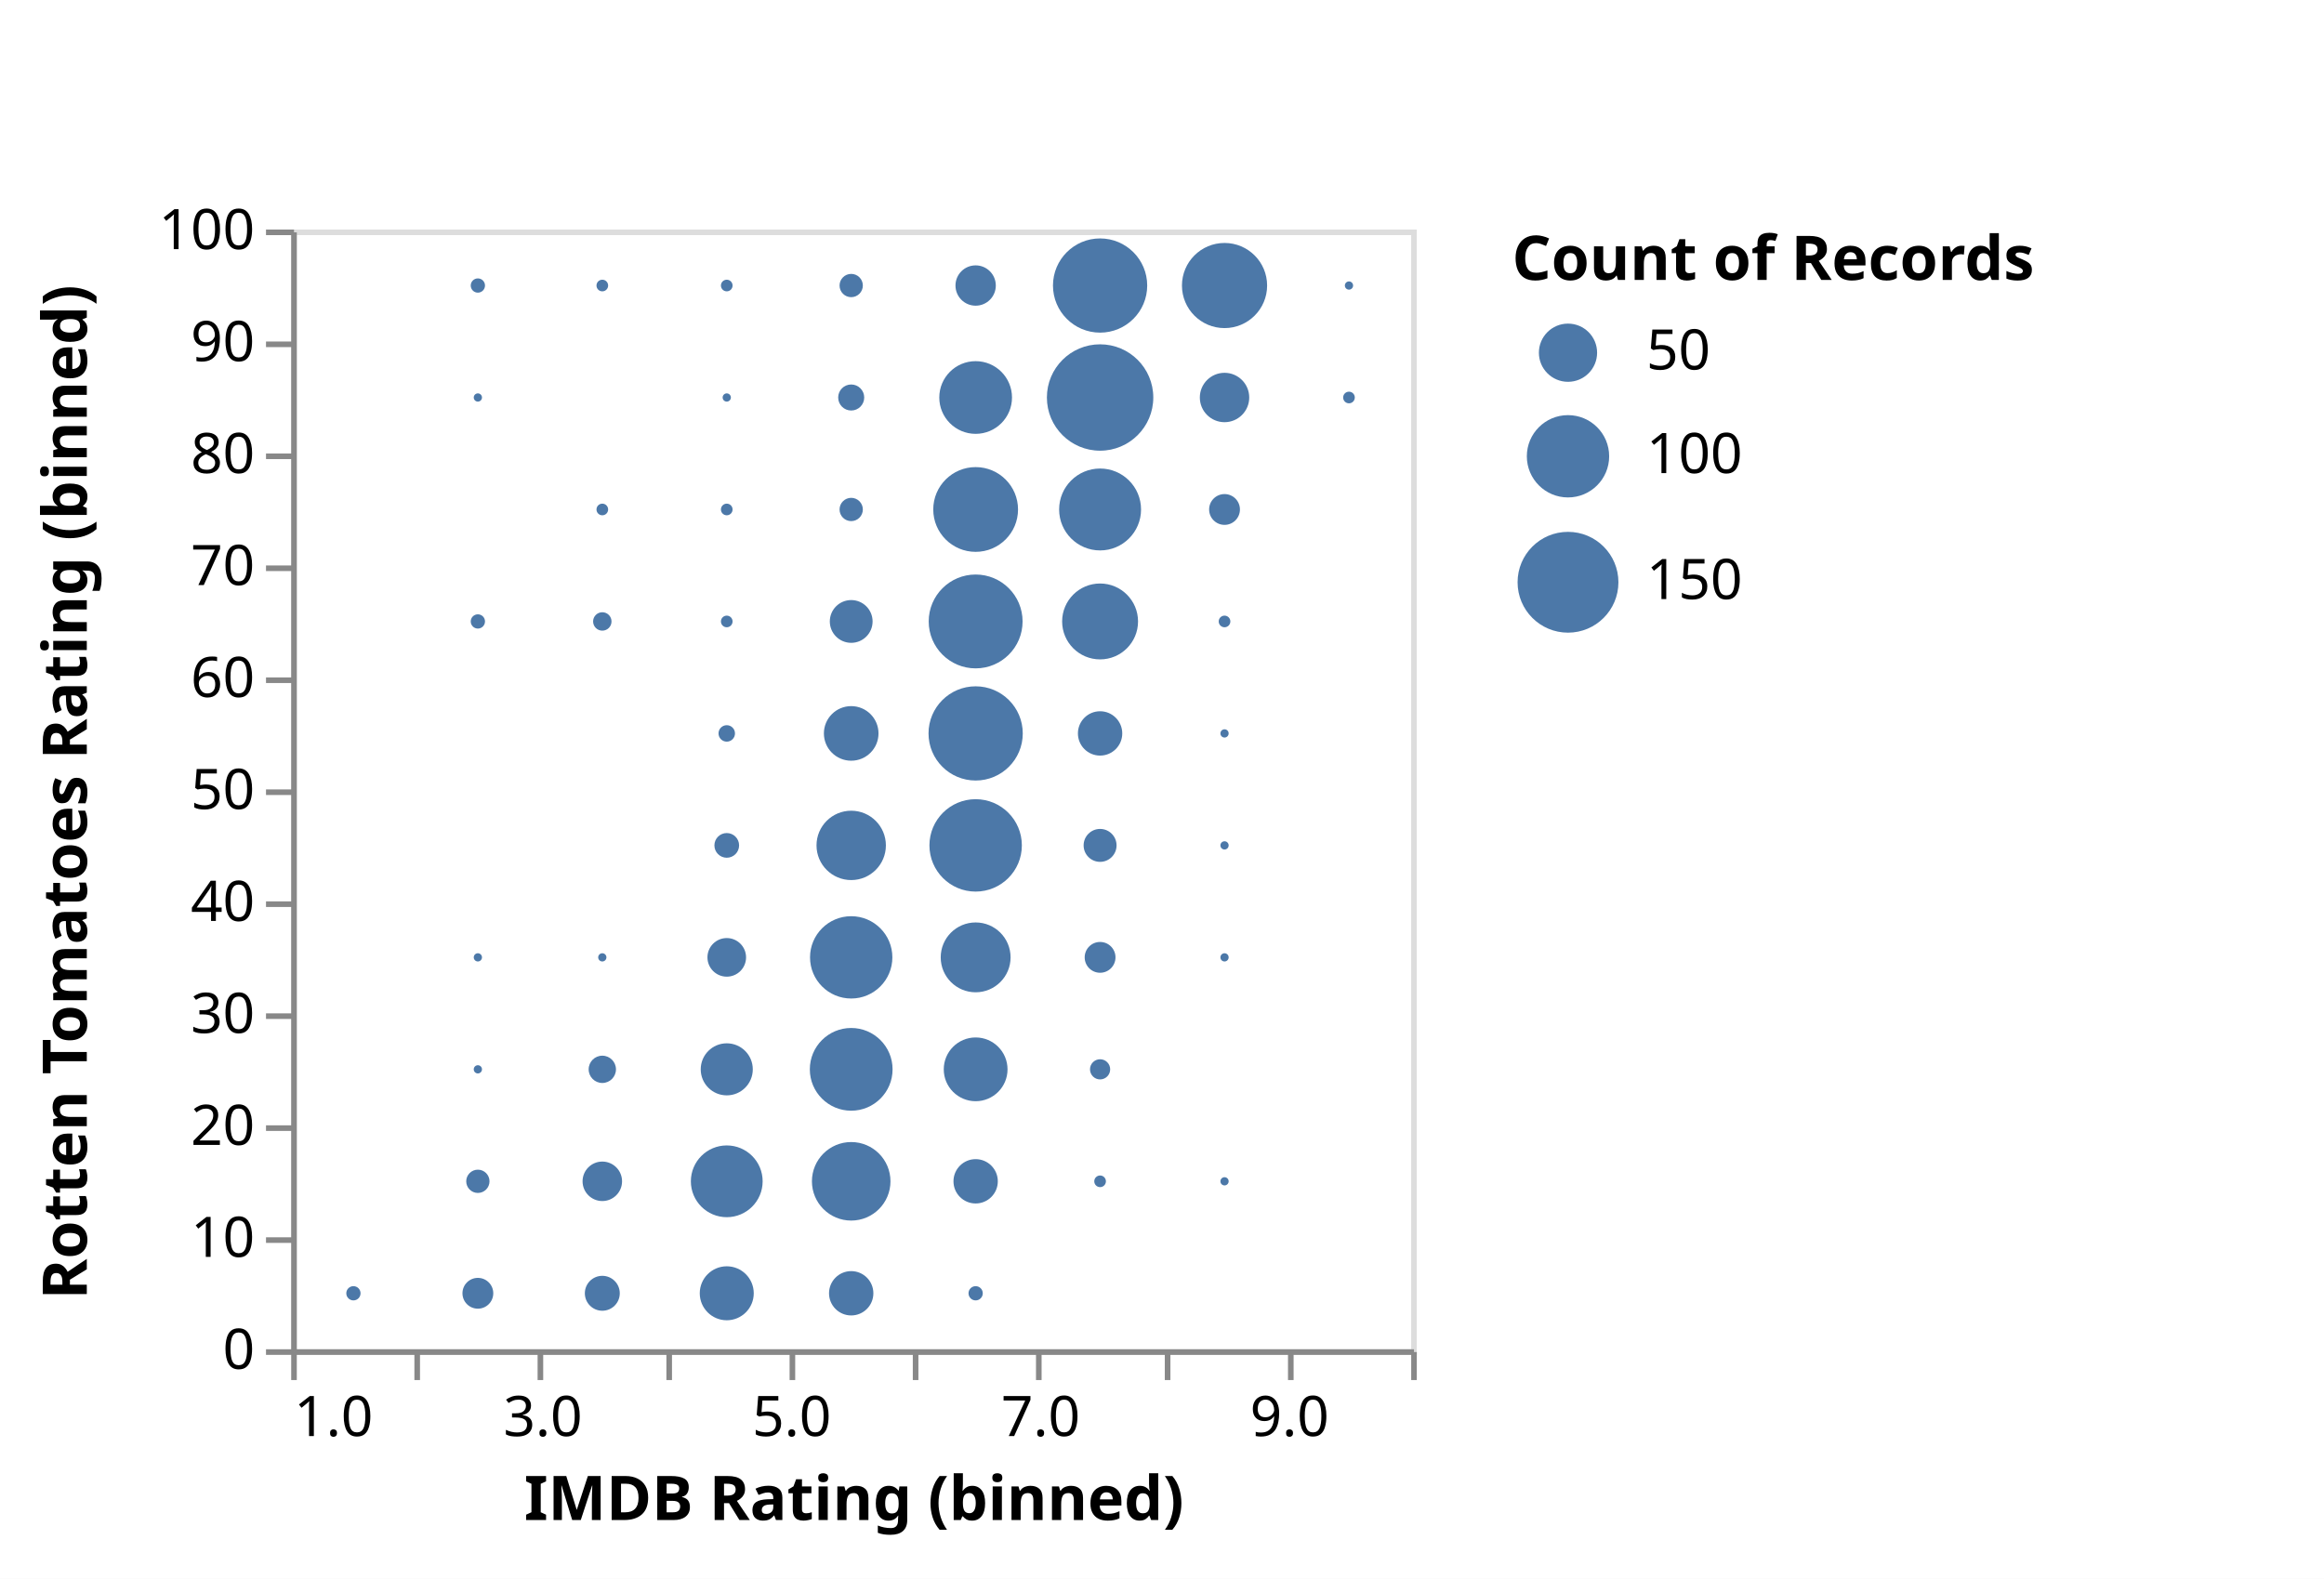
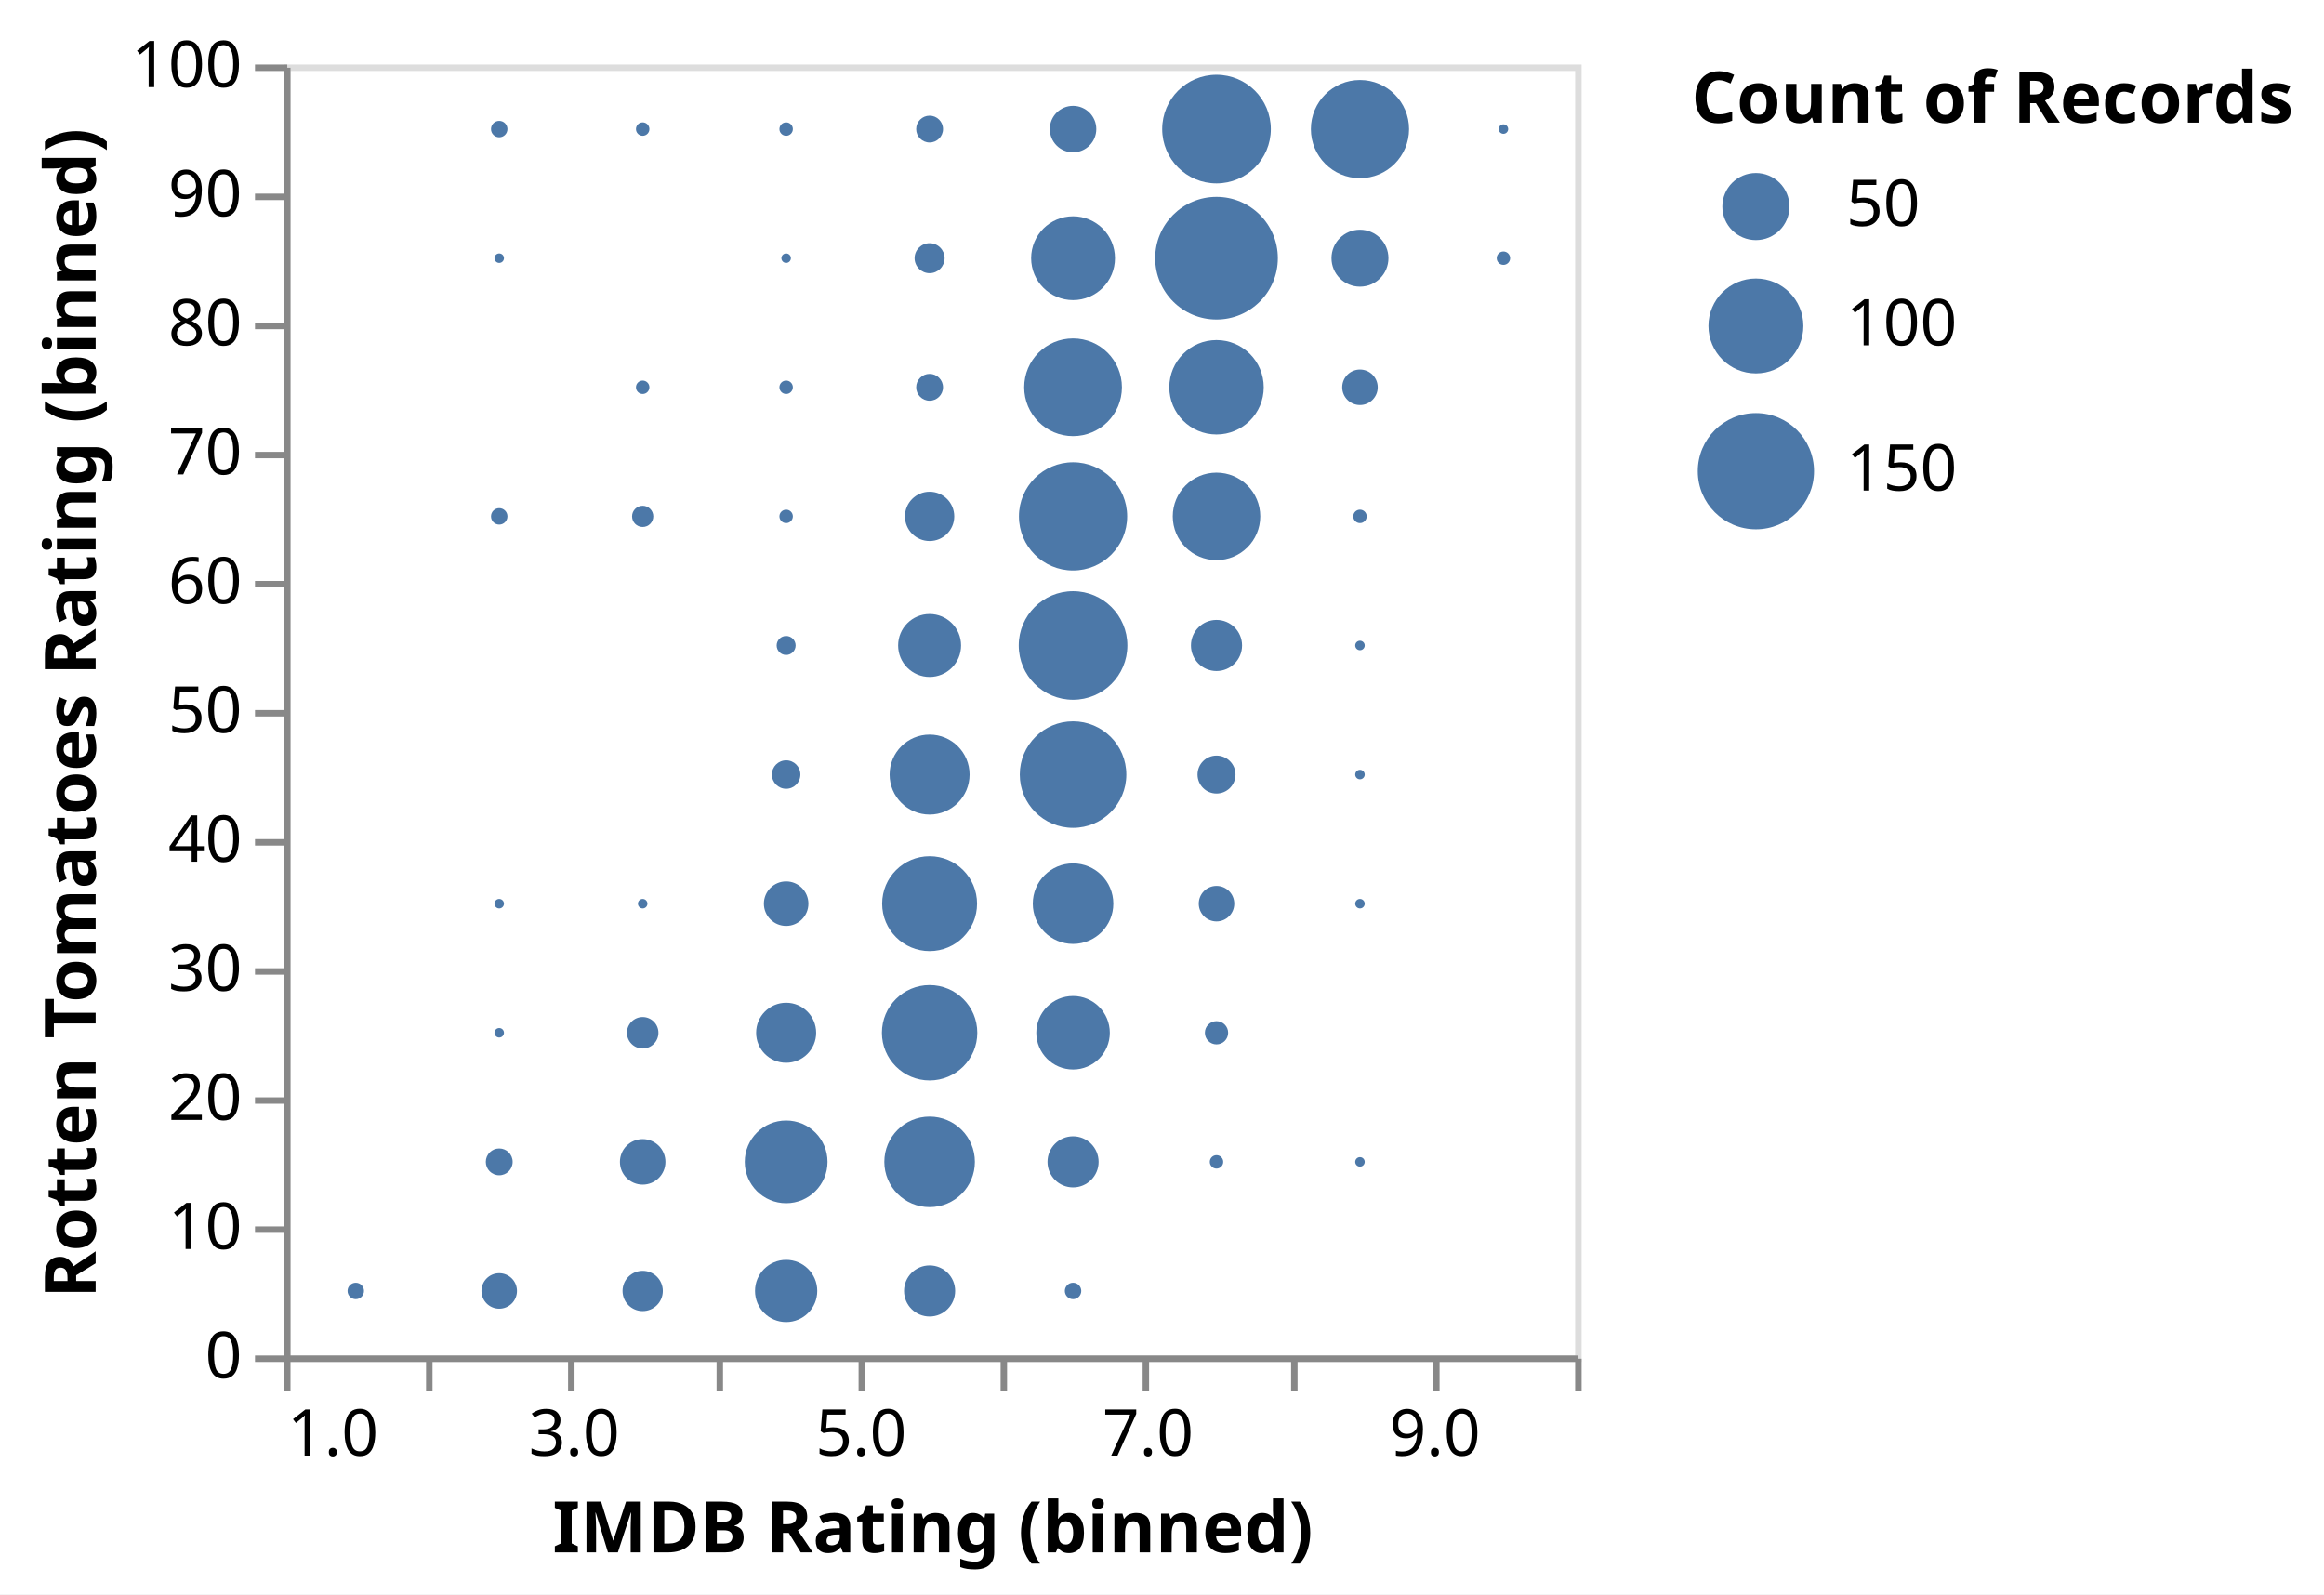
- <svg xmlns="http://www.w3.org/2000/svg" version="1.1" class="marks" width="415" height="282" viewBox="0 0 415 282">
-   <rect width="415" height="282" fill="white" />
-   <g fill="none" stroke-miterlimit="10" transform="translate(52,41)">
+ <svg xmlns="http://www.w3.org/2000/svg" version="1.1" class="marks" width="360" height="247" viewBox="0 0 360 247">
+   <rect width="360" height="247" fill="white" />
+   <g fill="none" stroke-miterlimit="10" transform="translate(44,10)">
    <g class="mark-group role-frame root" role="graphics-object" aria-roledescription="group mark container">
      <g transform="translate(0,0)">
        <path class="background" aria-hidden="true" d="M0.5,0.5h200v200h-200Z" stroke="#ddd" />
        <g>
          <g class="mark-group role-axis" role="graphics-symbol" aria-roledescription="axis" aria-label="X-axis titled 'IMDB Rating (binned)' for a linear scale with values from 1 to 10">
            <g transform="translate(0.5,200.5)">
              <path class="background" aria-hidden="true" d="M0,0h0v0h0Z" pointer-events="none" />
              <g>
                <g class="mark-rule role-axis-tick" pointer-events="none">
                  <line transform="translate(0,0)" x2="0" y2="5" stroke="#888" stroke-width="1" opacity="1" />
                  <line transform="translate(22,0)" x2="0" y2="5" stroke="#888" stroke-width="1" opacity="1" />
                  <line transform="translate(44,0)" x2="0" y2="5" stroke="#888" stroke-width="1" opacity="1" />
                  <line transform="translate(67,0)" x2="0" y2="5" stroke="#888" stroke-width="1" opacity="1" />
                  <line transform="translate(89,0)" x2="0" y2="5" stroke="#888" stroke-width="1" opacity="1" />
                  <line transform="translate(111,0)" x2="0" y2="5" stroke="#888" stroke-width="1" opacity="1" />
                  <line transform="translate(133,0)" x2="0" y2="5" stroke="#888" stroke-width="1" opacity="1" />
                  <line transform="translate(156,0)" x2="0" y2="5" stroke="#888" stroke-width="1" opacity="1" />
                  <line transform="translate(178,0)" x2="0" y2="5" stroke="#888" stroke-width="1" opacity="1" />
                  <line transform="translate(200,0)" x2="0" y2="5" stroke="#888" stroke-width="1" opacity="1" />
                </g>
                <g class="mark-text role-axis-label" pointer-events="none">
                  <text text-anchor="start" transform="translate(0,15)" font-family="sans-serif" font-size="10px" fill="#000" opacity="1">1.0</text>
                  <text text-anchor="middle" transform="translate(22.22222,15)" font-family="sans-serif" font-size="10px" fill="#000" opacity="0">2.0</text>
                  <text text-anchor="middle" transform="translate(44.44444,15)" font-family="sans-serif" font-size="10px" fill="#000" opacity="1">3.0</text>
                  <text text-anchor="middle" transform="translate(66.66667,15)" font-family="sans-serif" font-size="10px" fill="#000" opacity="0">4.0</text>
                  <text text-anchor="middle" transform="translate(88.88889,15)" font-family="sans-serif" font-size="10px" fill="#000" opacity="1">5.0</text>
                  <text text-anchor="middle" transform="translate(111.1111,15)" font-family="sans-serif" font-size="10px" fill="#000" opacity="0">6.0</text>
                  <text text-anchor="middle" transform="translate(133.3333,15)" font-family="sans-serif" font-size="10px" fill="#000" opacity="1">7.0</text>
                  <text text-anchor="middle" transform="translate(155.5556,15)" font-family="sans-serif" font-size="10px" fill="#000" opacity="0">8.0</text>
                  <text text-anchor="middle" transform="translate(177.7778,15)" font-family="sans-serif" font-size="10px" fill="#000" opacity="1">9.0</text>
                  <text text-anchor="end" transform="translate(200,15)" font-family="sans-serif" font-size="10px" fill="#000" opacity="0">10.0</text>
                </g>
                <g class="mark-rule role-axis-domain" pointer-events="none">
                  <line transform="translate(0,0)" x2="200" y2="0" stroke="#888" stroke-width="1" opacity="1" />
                </g>
                <g class="mark-text role-axis-title" pointer-events="none">
                  <text text-anchor="middle" transform="translate(100,30)" font-family="sans-serif" font-size="11px" font-weight="bold" fill="#000" opacity="1">IMDB Rating (binned)</text>
                </g>
              </g>
              <path class="foreground" aria-hidden="true" d="" pointer-events="none" display="none" />
            </g>
          </g>
          <g class="mark-group role-axis" role="graphics-symbol" aria-roledescription="axis" aria-label="Y-axis titled 'Rotten Tomatoes Rating (binned)' for a linear scale with values from 0 to 100">
            <g transform="translate(0.5,0.5)">
              <path class="background" aria-hidden="true" d="M0,0h0v0h0Z" pointer-events="none" />
              <g>
                <g class="mark-rule role-axis-tick" pointer-events="none">
                  <line transform="translate(0,200)" x2="-5" y2="0" stroke="#888" stroke-width="1" opacity="1" />
                  <line transform="translate(0,180)" x2="-5" y2="0" stroke="#888" stroke-width="1" opacity="1" />
                  <line transform="translate(0,160)" x2="-5" y2="0" stroke="#888" stroke-width="1" opacity="1" />
                  <line transform="translate(0,140)" x2="-5" y2="0" stroke="#888" stroke-width="1" opacity="1" />
                  <line transform="translate(0,120)" x2="-5" y2="0" stroke="#888" stroke-width="1" opacity="1" />
                  <line transform="translate(0,100)" x2="-5" y2="0" stroke="#888" stroke-width="1" opacity="1" />
                  <line transform="translate(0,80)" x2="-5" y2="0" stroke="#888" stroke-width="1" opacity="1" />
                  <line transform="translate(0,60)" x2="-5" y2="0" stroke="#888" stroke-width="1" opacity="1" />
                  <line transform="translate(0,40)" x2="-5" y2="0" stroke="#888" stroke-width="1" opacity="1" />
                  <line transform="translate(0,20)" x2="-5" y2="0" stroke="#888" stroke-width="1" opacity="1" />
                  <line transform="translate(0,0)" x2="-5" y2="0" stroke="#888" stroke-width="1" opacity="1" />
                </g>
                <g class="mark-text role-axis-label" pointer-events="none">
                  <text text-anchor="end" transform="translate(-7,203)" font-family="sans-serif" font-size="10px" fill="#000" opacity="1">0</text>
                  <text text-anchor="end" transform="translate(-7,183)" font-family="sans-serif" font-size="10px" fill="#000" opacity="1">10</text>
                  <text text-anchor="end" transform="translate(-7,163)" font-family="sans-serif" font-size="10px" fill="#000" opacity="1">20</text>
                  <text text-anchor="end" transform="translate(-7,143)" font-family="sans-serif" font-size="10px" fill="#000" opacity="1">30</text>
                  <text text-anchor="end" transform="translate(-7,123)" font-family="sans-serif" font-size="10px" fill="#000" opacity="1">40</text>
                  <text text-anchor="end" transform="translate(-7,103)" font-family="sans-serif" font-size="10px" fill="#000" opacity="1">50</text>
                  <text text-anchor="end" transform="translate(-7,83)" font-family="sans-serif" font-size="10px" fill="#000" opacity="1">60</text>
                  <text text-anchor="end" transform="translate(-7,63)" font-family="sans-serif" font-size="10px" fill="#000" opacity="1">70</text>
                  <text text-anchor="end" transform="translate(-7,43)" font-family="sans-serif" font-size="10px" fill="#000" opacity="1">80</text>
                  <text text-anchor="end" transform="translate(-7,23)" font-family="sans-serif" font-size="10px" fill="#000" opacity="1">90</text>
                  <text text-anchor="end" transform="translate(-7,3)" font-family="sans-serif" font-size="10px" fill="#000" opacity="1">100</text>
                </g>
                <g class="mark-rule role-axis-domain" pointer-events="none">
                  <line transform="translate(0,200)" x2="0" y2="-200" stroke="#888" stroke-width="1" opacity="1" />
                </g>
                <g class="mark-text role-axis-title" pointer-events="none">
-                   <text text-anchor="middle" transform="translate(-35,100) rotate(-90) translate(0,-2)" font-family="sans-serif" font-size="11px" font-weight="bold" fill="#000" opacity="1">Rotten Tomatoes Rating (binned)</text>
+                   <text text-anchor="middle" transform="translate(-27.68457,100) rotate(-90) translate(0,-2)" font-family="sans-serif" font-size="11px" font-weight="bold" fill="#000" opacity="1">Rotten Tomatoes Rating (binned)</text>
                </g>
              </g>
              <path class="foreground" aria-hidden="true" d="" pointer-events="none" display="none" />
            </g>
          </g>
          <g class="mark-symbol role-mark marks" role="graphics-object" aria-roledescription="symbol mark container">
            <path aria-label="IMDB Rating (binned): 3 – 4; Rotten Tomatoes Rating (binned): 60 – 70; Count of Records: 5" role="graphics-symbol" aria-roledescription="circle" transform="translate(55.55556,70)" d="M1.644,0A1.644,1.644,0,1,1,-1.644,0A1.644,1.644,0,1,1,1.644,0" fill="#4c78a8" stroke-width="2" />
            <path aria-label="IMDB Rating (binned): 5 – 6; Rotten Tomatoes Rating (binned): 20 – 30; Count of Records: 101" role="graphics-symbol" aria-roledescription="circle" transform="translate(100,150)" d="M7.388,0A7.388,7.388,0,1,1,-7.388,0A7.388,7.388,0,1,1,7.388,0" fill="#4c78a8" stroke-width="2" />
            <path aria-label="IMDB Rating (binned): 7 – 8; Rotten Tomatoes Rating (binned): 80 – 90; Count of Records: 167" role="graphics-symbol" aria-roledescription="circle" transform="translate(144.4444,30)" d="M9.5,0A9.5,9.5,0,1,1,-9.5,0A9.5,9.5,0,1,1,9.5,0" fill="#4c78a8" stroke-width="2" />
            <path aria-label="IMDB Rating (binned): 8 – 9; Rotten Tomatoes Rating (binned): 90 – 100; Count of Records: 107" role="graphics-symbol" aria-roledescription="circle" transform="translate(166.6667,10)" d="M7.604,0A7.604,7.604,0,1,1,-7.604,0A7.604,7.604,0,1,1,7.604,0" fill="#4c78a8" stroke-width="2" />
            <path aria-label="IMDB Rating (binned): 6 – 7; Rotten Tomatoes Rating (binned): 80 – 90; Count of Records: 78" role="graphics-symbol" aria-roledescription="circle" transform="translate(122.2222,30)" d="M6.493,0A6.493,6.493,0,1,1,-6.493,0A6.493,6.493,0,1,1,6.493,0" fill="#4c78a8" stroke-width="2" />
            <path aria-label="IMDB Rating (binned): 2 – 3; Rotten Tomatoes Rating (binned): 90 – 100; Count of Records: 3" role="graphics-symbol" aria-roledescription="circle" transform="translate(33.33333,10)" d="M1.273,0A1.273,1.273,0,1,1,-1.273,0A1.273,1.273,0,1,1,1.273,0" fill="#4c78a8" stroke-width="2" />
            <path aria-label="IMDB Rating (binned): 7 – 8; Rotten Tomatoes Rating (binned): 50 – 60; Count of Records: 29" role="graphics-symbol" aria-roledescription="circle" transform="translate(144.4444,90)" d="M3.959,0A3.959,3.959,0,1,1,-3.959,0A3.959,3.959,0,1,1,3.959,0" fill="#4c78a8" stroke-width="2" />
            <path aria-label="IMDB Rating (binned): 5 – 6; Rotten Tomatoes Rating (binned): 30 – 40; Count of Records: 100" role="graphics-symbol" aria-roledescription="circle" transform="translate(100,130)" d="M7.351,0A7.351,7.351,0,1,1,-7.351,0A7.351,7.351,0,1,1,7.351,0" fill="#4c78a8" stroke-width="2" />
            <path aria-label="IMDB Rating (binned): 7 – 8; Rotten Tomatoes Rating (binned): 70 – 80; Count of Records: 99" role="graphics-symbol" aria-roledescription="circle" transform="translate(144.4444,50)" d="M7.314,0A7.314,7.314,0,1,1,-7.314,0A7.314,7.314,0,1,1,7.314,0" fill="#4c78a8" stroke-width="2" />
            <path aria-label="IMDB Rating (binned): 3 – 4; Rotten Tomatoes Rating (binned): 10 – 20; Count of Records: 23" role="graphics-symbol" aria-roledescription="circle" transform="translate(55.55556,170)" d="M3.526,0A3.526,3.526,0,1,1,-3.526,0A3.526,3.526,0,1,1,3.526,0" fill="#4c78a8" stroke-width="2" />
            <path aria-label="IMDB Rating (binned): 7 – 8; Rotten Tomatoes Rating (binned): 90 – 100; Count of Records: 131" role="graphics-symbol" aria-roledescription="circle" transform="translate(144.4444,10)" d="M8.414,0A8.414,8.414,0,1,1,-8.414,0A8.414,8.414,0,1,1,8.414,0" fill="#4c78a8" stroke-width="2" />
            <path aria-label="IMDB Rating (binned): 6 – 7; Rotten Tomatoes Rating (binned): 10 – 20; Count of Records: 29" role="graphics-symbol" aria-roledescription="circle" transform="translate(122.2222,170)" d="M3.959,0A3.959,3.959,0,1,1,-3.959,0A3.959,3.959,0,1,1,3.959,0" fill="#4c78a8" stroke-width="2" />
            <path aria-label="IMDB Rating (binned): 6 – 7; Rotten Tomatoes Rating (binned): 50 – 60; Count of Records: 131" role="graphics-symbol" aria-roledescription="circle" transform="translate(122.2222,90)" d="M8.414,0A8.414,8.414,0,1,1,-8.414,0A8.414,8.414,0,1,1,8.414,0" fill="#4c78a8" stroke-width="2" />
            <path aria-label="IMDB Rating (binned): 4 – 5; Rotten Tomatoes Rating (binned): 10 – 20; Count of Records: 76" role="graphics-symbol" aria-roledescription="circle" transform="translate(77.77778,170)" d="M6.409,0A6.409,6.409,0,1,1,-6.409,0A6.409,6.409,0,1,1,6.409,0" fill="#4c78a8" stroke-width="2" />
            <path aria-label="IMDB Rating (binned): 6 – 7; Rotten Tomatoes Rating (binned): 40 – 50; Count of Records: 126" role="graphics-symbol" aria-roledescription="circle" transform="translate(122.2222,110)" d="M8.252,0A8.252,8.252,0,1,1,-8.252,0A8.252,8.252,0,1,1,8.252,0" fill="#4c78a8" stroke-width="2" />
            <path aria-label="IMDB Rating (binned): 6 – 7; Rotten Tomatoes Rating (binned): 20 – 30; Count of Records: 60" role="graphics-symbol" aria-roledescription="circle" transform="translate(122.2222,150)" d="M5.694,0A5.694,5.694,0,1,1,-5.694,0A5.694,5.694,0,1,1,5.694,0" fill="#4c78a8" stroke-width="2" />
            <path aria-label="IMDB Rating (binned): 5 – 6; Rotten Tomatoes Rating (binned): 50 – 60; Count of Records: 44" role="graphics-symbol" aria-roledescription="circle" transform="translate(100,90)" d="M4.876,0A4.876,4.876,0,1,1,-4.876,0A4.876,4.876,0,1,1,4.876,0" fill="#4c78a8" stroke-width="2" />
            <path aria-label="IMDB Rating (binned): 3 – 4; Rotten Tomatoes Rating (binned): 70 – 80; Count of Records: 2" role="graphics-symbol" aria-roledescription="circle" transform="translate(55.55556,50)" d="M1.04,0A1.04,1.04,0,1,1,-1.04,0A1.04,1.04,0,1,1,1.04,0" fill="#4c78a8" stroke-width="2" />
            <path aria-label="IMDB Rating (binned): 6 – 7; Rotten Tomatoes Rating (binned): 90 – 100; Count of Records: 24" role="graphics-symbol" aria-roledescription="circle" transform="translate(122.2222,10)" d="M3.601,0A3.601,3.601,0,1,1,-3.601,0A3.601,3.601,0,1,1,3.601,0" fill="#4c78a8" stroke-width="2" />
            <path aria-label="IMDB Rating (binned): 5 – 6; Rotten Tomatoes Rating (binned): 60 – 70; Count of Records: 27" role="graphics-symbol" aria-roledescription="circle" transform="translate(100,70)" d="M3.82,0A3.82,3.82,0,1,1,-3.82,0A3.82,3.82,0,1,1,3.82,0" fill="#4c78a8" stroke-width="2" />
            <path aria-label="IMDB Rating (binned): 5 – 6; Rotten Tomatoes Rating (binned): 70 – 80; Count of Records: 8" role="graphics-symbol" aria-roledescription="circle" transform="translate(100,50)" d="M2.079,0A2.079,2.079,0,1,1,-2.079,0A2.079,2.079,0,1,1,2.079,0" fill="#4c78a8" stroke-width="2" />
            <path aria-label="IMDB Rating (binned): 6 – 7; Rotten Tomatoes Rating (binned): 60 – 70; Count of Records: 130" role="graphics-symbol" aria-roledescription="circle" transform="translate(122.2222,70)" d="M8.382,0A8.382,8.382,0,1,1,-8.382,0A8.382,8.382,0,1,1,8.382,0" fill="#4c78a8" stroke-width="2" />
            <path aria-label="IMDB Rating (binned): 7 – 8; Rotten Tomatoes Rating (binned): 60 – 70; Count of Records: 85" role="graphics-symbol" aria-roledescription="circle" transform="translate(144.4444,70)" d="M6.778,0A6.778,6.778,0,1,1,-6.778,0A6.778,6.778,0,1,1,6.778,0" fill="#4c78a8" stroke-width="2" />
            <path aria-label="IMDB Rating (binned): 6 – 7; Rotten Tomatoes Rating (binned): 30 – 40; Count of Records: 72" role="graphics-symbol" aria-roledescription="circle" transform="translate(122.2222,130)" d="M6.238,0A6.238,6.238,0,1,1,-6.238,0A6.238,6.238,0,1,1,6.238,0" fill="#4c78a8" stroke-width="2" />
            <path aria-label="IMDB Rating (binned): 5 – 6; Rotten Tomatoes Rating (binned): 80 – 90; Count of Records: 10" role="graphics-symbol" aria-roledescription="circle" transform="translate(100,30)" d="M2.325,0A2.325,2.325,0,1,1,-2.325,0A2.325,2.325,0,1,1,2.325,0" fill="#4c78a8" stroke-width="2" />
            <path aria-label="IMDB Rating (binned): 3 – 4; Rotten Tomatoes Rating (binned): 90 – 100; Count of Records: 2" role="graphics-symbol" aria-roledescription="circle" transform="translate(55.55556,10)" d="M1.04,0A1.04,1.04,0,1,1,-1.04,0A1.04,1.04,0,1,1,1.04,0" fill="#4c78a8" stroke-width="2" />
            <path aria-label="IMDB Rating (binned): 3 – 4; Rotten Tomatoes Rating (binned): 20 – 30; Count of Records: 11" role="graphics-symbol" aria-roledescription="circle" transform="translate(55.55556,150)" d="M2.438,0A2.438,2.438,0,1,1,-2.438,0A2.438,2.438,0,1,1,2.438,0" fill="#4c78a8" stroke-width="2" />
            <path aria-label="IMDB Rating (binned): 4 – 5; Rotten Tomatoes Rating (binned): 40 – 50; Count of Records: 9" role="graphics-symbol" aria-roledescription="circle" transform="translate(77.77778,110)" d="M2.205,0A2.205,2.205,0,1,1,-2.205,0A2.205,2.205,0,1,1,2.205,0" fill="#4c78a8" stroke-width="2" />
            <path aria-label="IMDB Rating (binned): 5 – 6; Rotten Tomatoes Rating (binned): 10 – 20; Count of Records: 91" role="graphics-symbol" aria-roledescription="circle" transform="translate(100,170)" d="M7.013,0A7.013,7.013,0,1,1,-7.013,0A7.013,7.013,0,1,1,7.013,0" fill="#4c78a8" stroke-width="2" />
            <path aria-label="IMDB Rating (binned): 5 – 6; Rotten Tomatoes Rating (binned): 40 – 50; Count of Records: 71" role="graphics-symbol" aria-roledescription="circle" transform="translate(100,110)" d="M6.194,0A6.194,6.194,0,1,1,-6.194,0A6.194,6.194,0,1,1,6.194,0" fill="#4c78a8" stroke-width="2" />
            <path aria-label="IMDB Rating (binned): 4 – 5; Rotten Tomatoes Rating (binned): 50 – 60; Count of Records: 4" role="graphics-symbol" aria-roledescription="circle" transform="translate(77.77778,90)" d="M1.47,0A1.47,1.47,0,1,1,-1.47,0A1.47,1.47,0,1,1,1.47,0" fill="#4c78a8" stroke-width="2" />
            <path aria-label="IMDB Rating (binned): 8 – 9; Rotten Tomatoes Rating (binned): 70 – 80; Count of Records: 14" role="graphics-symbol" aria-roledescription="circle" transform="translate(166.6667,50)" d="M2.751,0A2.751,2.751,0,1,1,-2.751,0A2.751,2.751,0,1,1,2.751,0" fill="#4c78a8" stroke-width="2" />
            <path aria-label="IMDB Rating (binned): 6 – 7; Rotten Tomatoes Rating (binned): 70 – 80; Count of Records: 106" role="graphics-symbol" aria-roledescription="circle" transform="translate(122.2222,50)" d="M7.569,0A7.569,7.569,0,1,1,-7.569,0A7.569,7.569,0,1,1,7.569,0" fill="#4c78a8" stroke-width="2" />
            <path aria-label="IMDB Rating (binned): 8 – 9; Rotten Tomatoes Rating (binned): 30 – 40; Count of Records: 1" role="graphics-symbol" aria-roledescription="circle" transform="translate(166.6667,130)" d="M0.735,0A0.735,0.735,0,1,1,-0.735,0A0.735,0.735,0,1,1,0.735,0" fill="#4c78a8" stroke-width="2" />
            <path aria-label="IMDB Rating (binned): 8 – 9; Rotten Tomatoes Rating (binned): 80 – 90; Count of Records: 36" role="graphics-symbol" aria-roledescription="circle" transform="translate(166.6667,30)" d="M4.411,0A4.411,4.411,0,1,1,-4.411,0A4.411,4.411,0,1,1,4.411,0" fill="#4c78a8" stroke-width="2" />
            <path aria-label="IMDB Rating (binned): 4 – 5; Rotten Tomatoes Rating (binned): 70 – 80; Count of Records: 2" role="graphics-symbol" aria-roledescription="circle" transform="translate(77.77778,50)" d="M1.04,0A1.04,1.04,0,1,1,-1.04,0A1.04,1.04,0,1,1,1.04,0" fill="#4c78a8" stroke-width="2" />
            <path aria-label="IMDB Rating (binned): 5 – 6; Rotten Tomatoes Rating (binned): 90 – 100; Count of Records: 8" role="graphics-symbol" aria-roledescription="circle" transform="translate(100,10)" d="M2.079,0A2.079,2.079,0,1,1,-2.079,0A2.079,2.079,0,1,1,2.079,0" fill="#4c78a8" stroke-width="2" />
            <path aria-label="IMDB Rating (binned): 4 – 5; Rotten Tomatoes Rating (binned): 20 – 30; Count of Records: 40" role="graphics-symbol" aria-roledescription="circle" transform="translate(77.77778,150)" d="M4.649,0A4.649,4.649,0,1,1,-4.649,0A4.649,4.649,0,1,1,4.649,0" fill="#4c78a8" stroke-width="2" />
            <path aria-label="IMDB Rating (binned): 4 – 5; Rotten Tomatoes Rating (binned): 0 – 10; Count of Records: 43" role="graphics-symbol" aria-roledescription="circle" transform="translate(77.77778,190)" d="M4.821,0A4.821,4.821,0,1,1,-4.821,0A4.821,4.821,0,1,1,4.821,0" fill="#4c78a8" stroke-width="2" />
            <path aria-label="IMDB Rating (binned): 5 – 6; Rotten Tomatoes Rating (binned): 0 – 10; Count of Records: 29" role="graphics-symbol" aria-roledescription="circle" transform="translate(100,190)" d="M3.959,0A3.959,3.959,0,1,1,-3.959,0A3.959,3.959,0,1,1,3.959,0" fill="#4c78a8" stroke-width="2" />
            <path aria-label="IMDB Rating (binned): 9 – 10; Rotten Tomatoes Rating (binned): 90 – 100; Count of Records: 1" role="graphics-symbol" aria-roledescription="circle" transform="translate(188.8889,10)" d="M0.735,0A0.735,0.735,0,1,1,-0.735,0A0.735,0.735,0,1,1,0.735,0" fill="#4c78a8" stroke-width="2" />
            <path aria-label="IMDB Rating (binned): 4 – 5; Rotten Tomatoes Rating (binned): 30 – 40; Count of Records: 22" role="graphics-symbol" aria-roledescription="circle" transform="translate(77.77778,130)" d="M3.448,0A3.448,3.448,0,1,1,-3.448,0A3.448,3.448,0,1,1,3.448,0" fill="#4c78a8" stroke-width="2" />
            <path aria-label="IMDB Rating (binned): 7 – 8; Rotten Tomatoes Rating (binned): 40 – 50; Count of Records: 16" role="graphics-symbol" aria-roledescription="circle" transform="translate(144.4444,110)" d="M2.941,0A2.941,2.941,0,1,1,-2.941,0A2.941,2.941,0,1,1,2.941,0" fill="#4c78a8" stroke-width="2" />
            <path aria-label="IMDB Rating (binned): 3 – 4; Rotten Tomatoes Rating (binned): 0 – 10; Count of Records: 18" role="graphics-symbol" aria-roledescription="circle" transform="translate(55.55556,190)" d="M3.119,0A3.119,3.119,0,1,1,-3.119,0A3.119,3.119,0,1,1,3.119,0" fill="#4c78a8" stroke-width="2" />
            <path aria-label="IMDB Rating (binned): 2 – 3; Rotten Tomatoes Rating (binned): 10 – 20; Count of Records: 8" role="graphics-symbol" aria-roledescription="circle" transform="translate(33.33333,170)" d="M2.079,0A2.079,2.079,0,1,1,-2.079,0A2.079,2.079,0,1,1,2.079,0" fill="#4c78a8" stroke-width="2" />
            <path aria-label="IMDB Rating (binned): 9 – 10; Rotten Tomatoes Rating (binned): 80 – 90; Count of Records: 2" role="graphics-symbol" aria-roledescription="circle" transform="translate(188.8889,30)" d="M1.04,0A1.04,1.04,0,1,1,-1.04,0A1.04,1.04,0,1,1,1.04,0" fill="#4c78a8" stroke-width="2" />
            <path aria-label="IMDB Rating (binned): 4 – 5; Rotten Tomatoes Rating (binned): 90 – 100; Count of Records: 2" role="graphics-symbol" aria-roledescription="circle" transform="translate(77.77778,10)" d="M1.04,0A1.04,1.04,0,1,1,-1.04,0A1.04,1.04,0,1,1,1.04,0" fill="#4c78a8" stroke-width="2" />
            <path aria-label="IMDB Rating (binned): 2 – 3; Rotten Tomatoes Rating (binned): 60 – 70; Count of Records: 3" role="graphics-symbol" aria-roledescription="circle" transform="translate(33.33333,70)" d="M1.273,0A1.273,1.273,0,1,1,-1.273,0A1.273,1.273,0,1,1,1.273,0" fill="#4c78a8" stroke-width="2" />
            <path aria-label="IMDB Rating (binned): 7 – 8; Rotten Tomatoes Rating (binned): 20 – 30; Count of Records: 6" role="graphics-symbol" aria-roledescription="circle" transform="translate(144.4444,150)" d="M1.801,0A1.801,1.801,0,1,1,-1.801,0A1.801,1.801,0,1,1,1.801,0" fill="#4c78a8" stroke-width="2" />
            <path aria-label="IMDB Rating (binned): 8 – 9; Rotten Tomatoes Rating (binned): 10 – 20; Count of Records: 1" role="graphics-symbol" aria-roledescription="circle" transform="translate(166.6667,170)" d="M0.735,0A0.735,0.735,0,1,1,-0.735,0A0.735,0.735,0,1,1,0.735,0" fill="#4c78a8" stroke-width="2" />
            <path aria-label="IMDB Rating (binned): 2 – 3; Rotten Tomatoes Rating (binned): 0 – 10; Count of Records: 14" role="graphics-symbol" aria-roledescription="circle" transform="translate(33.33333,190)" d="M2.751,0A2.751,2.751,0,1,1,-2.751,0A2.751,2.751,0,1,1,2.751,0" fill="#4c78a8" stroke-width="2" />
            <path aria-label="IMDB Rating (binned): 4 – 5; Rotten Tomatoes Rating (binned): 60 – 70; Count of Records: 2" role="graphics-symbol" aria-roledescription="circle" transform="translate(77.77778,70)" d="M1.04,0A1.04,1.04,0,1,1,-1.04,0A1.04,1.04,0,1,1,1.04,0" fill="#4c78a8" stroke-width="2" />
            <path aria-label="IMDB Rating (binned): 7 – 8; Rotten Tomatoes Rating (binned): 30 – 40; Count of Records: 14" role="graphics-symbol" aria-roledescription="circle" transform="translate(144.4444,130)" d="M2.751,0A2.751,2.751,0,1,1,-2.751,0A2.751,2.751,0,1,1,2.751,0" fill="#4c78a8" stroke-width="2" />
            <path aria-label="IMDB Rating (binned): 8 – 9; Rotten Tomatoes Rating (binned): 60 – 70; Count of Records: 2" role="graphics-symbol" aria-roledescription="circle" transform="translate(166.6667,70)" d="M1.04,0A1.04,1.04,0,1,1,-1.04,0A1.04,1.04,0,1,1,1.04,0" fill="#4c78a8" stroke-width="2" />
            <path aria-label="IMDB Rating (binned): 7 – 8; Rotten Tomatoes Rating (binned): 10 – 20; Count of Records: 2" role="graphics-symbol" aria-roledescription="circle" transform="translate(144.4444,170)" d="M1.04,0A1.04,1.04,0,1,1,-1.04,0A1.04,1.04,0,1,1,1.04,0" fill="#4c78a8" stroke-width="2" />
            <path aria-label="IMDB Rating (binned): 1 – 2; Rotten Tomatoes Rating (binned): 0 – 10; Count of Records: 3" role="graphics-symbol" aria-roledescription="circle" transform="translate(11.11111,190)" d="M1.273,0A1.273,1.273,0,1,1,-1.273,0A1.273,1.273,0,1,1,1.273,0" fill="#4c78a8" stroke-width="2" />
            <path aria-label="IMDB Rating (binned): 6 – 7; Rotten Tomatoes Rating (binned): 0 – 10; Count of Records: 3" role="graphics-symbol" aria-roledescription="circle" transform="translate(122.2222,190)" d="M1.273,0A1.273,1.273,0,1,1,-1.273,0A1.273,1.273,0,1,1,1.273,0" fill="#4c78a8" stroke-width="2" />
            <path aria-label="IMDB Rating (binned): 4 – 5; Rotten Tomatoes Rating (binned): 80 – 90; Count of Records: 1" role="graphics-symbol" aria-roledescription="circle" transform="translate(77.77778,30)" d="M0.735,0A0.735,0.735,0,1,1,-0.735,0A0.735,0.735,0,1,1,0.735,0" fill="#4c78a8" stroke-width="2" />
            <path aria-label="IMDB Rating (binned): 8 – 9; Rotten Tomatoes Rating (binned): 40 – 50; Count of Records: 1" role="graphics-symbol" aria-roledescription="circle" transform="translate(166.6667,110)" d="M0.735,0A0.735,0.735,0,1,1,-0.735,0A0.735,0.735,0,1,1,0.735,0" fill="#4c78a8" stroke-width="2" />
            <path aria-label="IMDB Rating (binned): 3 – 4; Rotten Tomatoes Rating (binned): 30 – 40; Count of Records: 1" role="graphics-symbol" aria-roledescription="circle" transform="translate(55.55556,130)" d="M0.735,0A0.735,0.735,0,1,1,-0.735,0A0.735,0.735,0,1,1,0.735,0" fill="#4c78a8" stroke-width="2" />
            <path aria-label="IMDB Rating (binned): 8 – 9; Rotten Tomatoes Rating (binned): 50 – 60; Count of Records: 1" role="graphics-symbol" aria-roledescription="circle" transform="translate(166.6667,90)" d="M0.735,0A0.735,0.735,0,1,1,-0.735,0A0.735,0.735,0,1,1,0.735,0" fill="#4c78a8" stroke-width="2" />
            <path aria-label="IMDB Rating (binned): 2 – 3; Rotten Tomatoes Rating (binned): 20 – 30; Count of Records: 1" role="graphics-symbol" aria-roledescription="circle" transform="translate(33.33333,150)" d="M0.735,0A0.735,0.735,0,1,1,-0.735,0A0.735,0.735,0,1,1,0.735,0" fill="#4c78a8" stroke-width="2" />
            <path aria-label="IMDB Rating (binned): 2 – 3; Rotten Tomatoes Rating (binned): 30 – 40; Count of Records: 1" role="graphics-symbol" aria-roledescription="circle" transform="translate(33.33333,130)" d="M0.735,0A0.735,0.735,0,1,1,-0.735,0A0.735,0.735,0,1,1,0.735,0" fill="#4c78a8" stroke-width="2" />
            <path aria-label="IMDB Rating (binned): 2 – 3; Rotten Tomatoes Rating (binned): 80 – 90; Count of Records: 1" role="graphics-symbol" aria-roledescription="circle" transform="translate(33.33333,30)" d="M0.735,0A0.735,0.735,0,1,1,-0.735,0A0.735,0.735,0,1,1,0.735,0" fill="#4c78a8" stroke-width="2" />
          </g>
          <g class="mark-group role-legend" role="graphics-symbol" aria-roledescription="legend" aria-label="Symbol legend titled 'Count of Records' for size with values from 0 to 167">
            <g transform="translate(218,0)">
-               <path class="background" aria-hidden="true" d="M0,0h140v74h-140Z" pointer-events="none" />
+               <path class="background" aria-hidden="true" d="M0,0h93v74h-93Z" pointer-events="none" />
              <g>
                <g class="mark-group role-legend-entry">
                  <g transform="translate(0,16)">
                    <path class="background" aria-hidden="true" d="M0,0h0v0h0Z" pointer-events="none" />
                    <g>
                      <g class="mark-group role-scope" role="graphics-object" aria-roledescription="group mark container">
                        <g transform="translate(0,0)">
-                           <path class="background" aria-hidden="true" d="M0,0h48v12.698h-48Z" pointer-events="none" opacity="1" />
+                           <path class="background" aria-hidden="true" d="M0,0h40.685v12.698h-40.685Z" pointer-events="none" opacity="1" />
                          <g>
                            <g class="mark-symbol role-legend-symbol" pointer-events="none">
                              <path transform="translate(10,6)" d="M5.198,0A5.198,5.198,0,1,1,-5.198,0A5.198,5.198,0,1,1,5.198,0" fill="#4c78a8" stroke-width="1.5" opacity="1" />
                            </g>
                            <g class="mark-text role-legend-label" pointer-events="none">
                              <text text-anchor="start" transform="translate(24,9)" font-family="sans-serif" font-size="10px" fill="#000" opacity="1">50</text>
                            </g>
                          </g>
                          <path class="foreground" aria-hidden="true" d="" pointer-events="none" display="none" />
                        </g>
                        <g transform="translate(0,16)">
-                           <path class="background" aria-hidden="true" d="M0,0h48v17.351h-48Z" pointer-events="none" opacity="1" />
+                           <path class="background" aria-hidden="true" d="M0,0h40.685v17.351h-40.685Z" pointer-events="none" opacity="1" />
                          <g>
                            <g class="mark-symbol role-legend-symbol" pointer-events="none">
                              <path transform="translate(10,8.5)" d="M7.351,0A7.351,7.351,0,1,1,-7.351,0A7.351,7.351,0,1,1,7.351,0" fill="#4c78a8" stroke-width="1.5" opacity="1" />
                            </g>
                            <g class="mark-text role-legend-label" pointer-events="none">
                              <text text-anchor="start" transform="translate(24,11.5)" font-family="sans-serif" font-size="10px" fill="#000" opacity="1">100</text>
                            </g>
                          </g>
                          <path class="foreground" aria-hidden="true" d="" pointer-events="none" display="none" />
                        </g>
                        <g transform="translate(0,37)">
-                           <path class="background" aria-hidden="true" d="M0,0h48v20.503h-48Z" pointer-events="none" opacity="1" />
+                           <path class="background" aria-hidden="true" d="M0,0h40.685v20.503h-40.685Z" pointer-events="none" opacity="1" />
                          <g>
                            <g class="mark-symbol role-legend-symbol" pointer-events="none">
                              <path transform="translate(10,10)" d="M9.003,0A9.003,9.003,0,1,1,-9.003,0A9.003,9.003,0,1,1,9.003,0" fill="#4c78a8" stroke-width="1.5" opacity="1" />
                            </g>
                            <g class="mark-text role-legend-label" pointer-events="none">
                              <text text-anchor="start" transform="translate(24,13)" font-family="sans-serif" font-size="10px" fill="#000" opacity="1">150</text>
                            </g>
                          </g>
                          <path class="foreground" aria-hidden="true" d="" pointer-events="none" display="none" />
                        </g>
                      </g>
                    </g>
                    <path class="foreground" aria-hidden="true" d="" pointer-events="none" display="none" />
                  </g>
                </g>
                <g class="mark-text role-legend-title" pointer-events="none">
                  <text text-anchor="start" transform="translate(0,9)" font-family="sans-serif" font-size="11px" font-weight="bold" fill="#000" opacity="1">Count of Records</text>
                </g>
              </g>
              <path class="foreground" aria-hidden="true" d="" pointer-events="none" display="none" />
            </g>
          </g>
        </g>
        <path class="foreground" aria-hidden="true" d="" display="none" />
      </g>
    </g>
  </g>
</svg>
